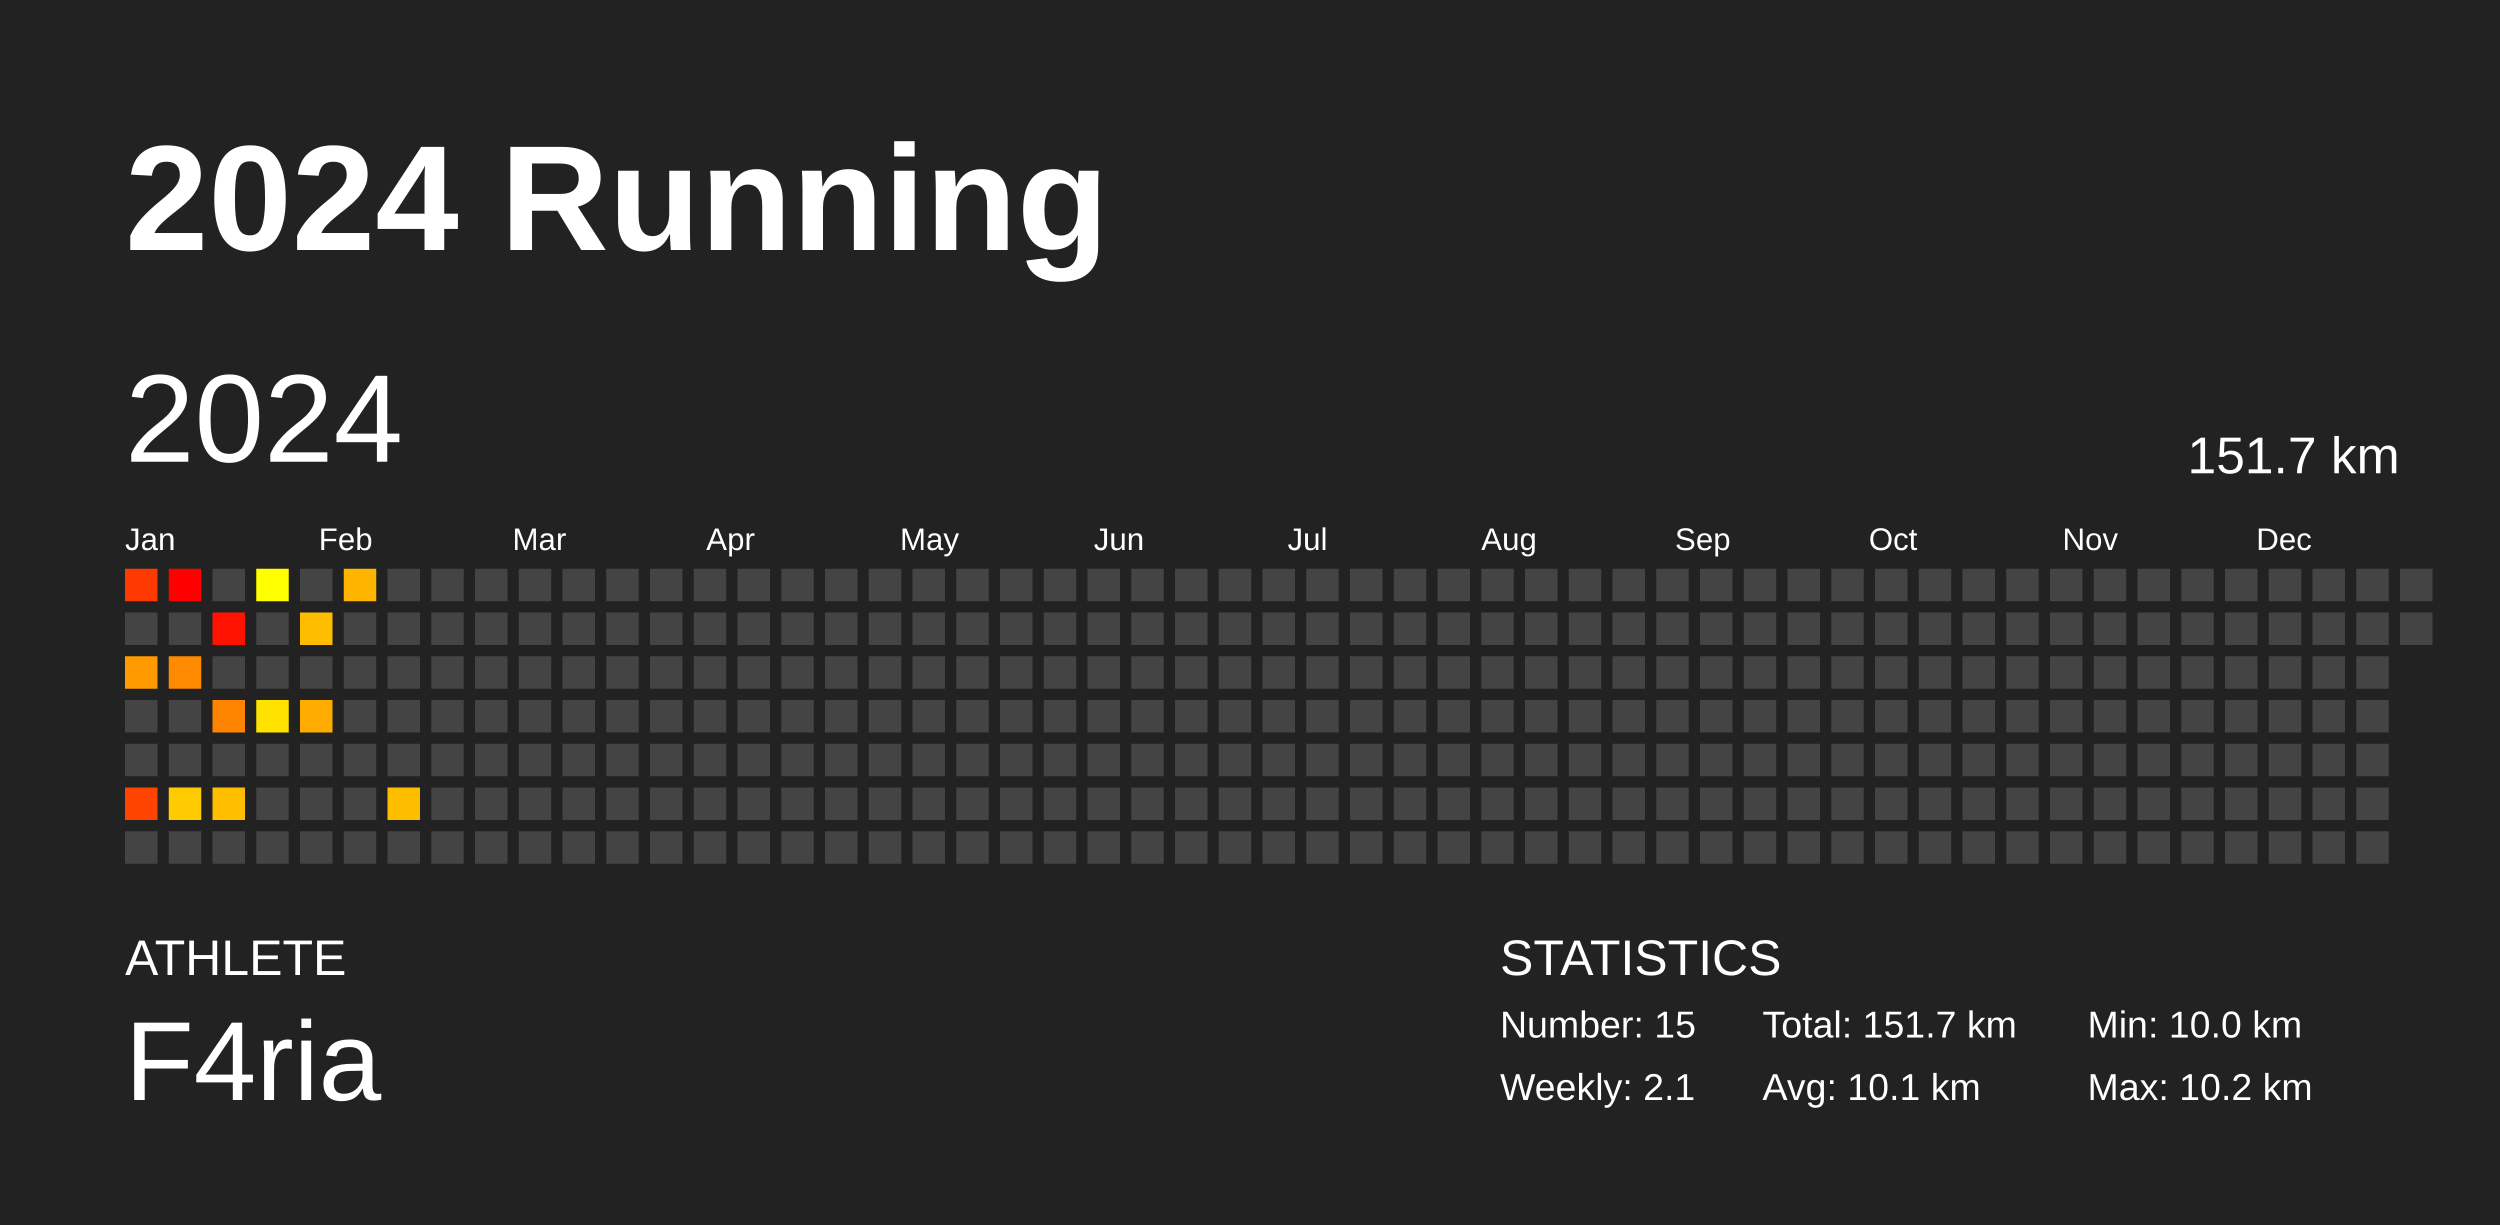
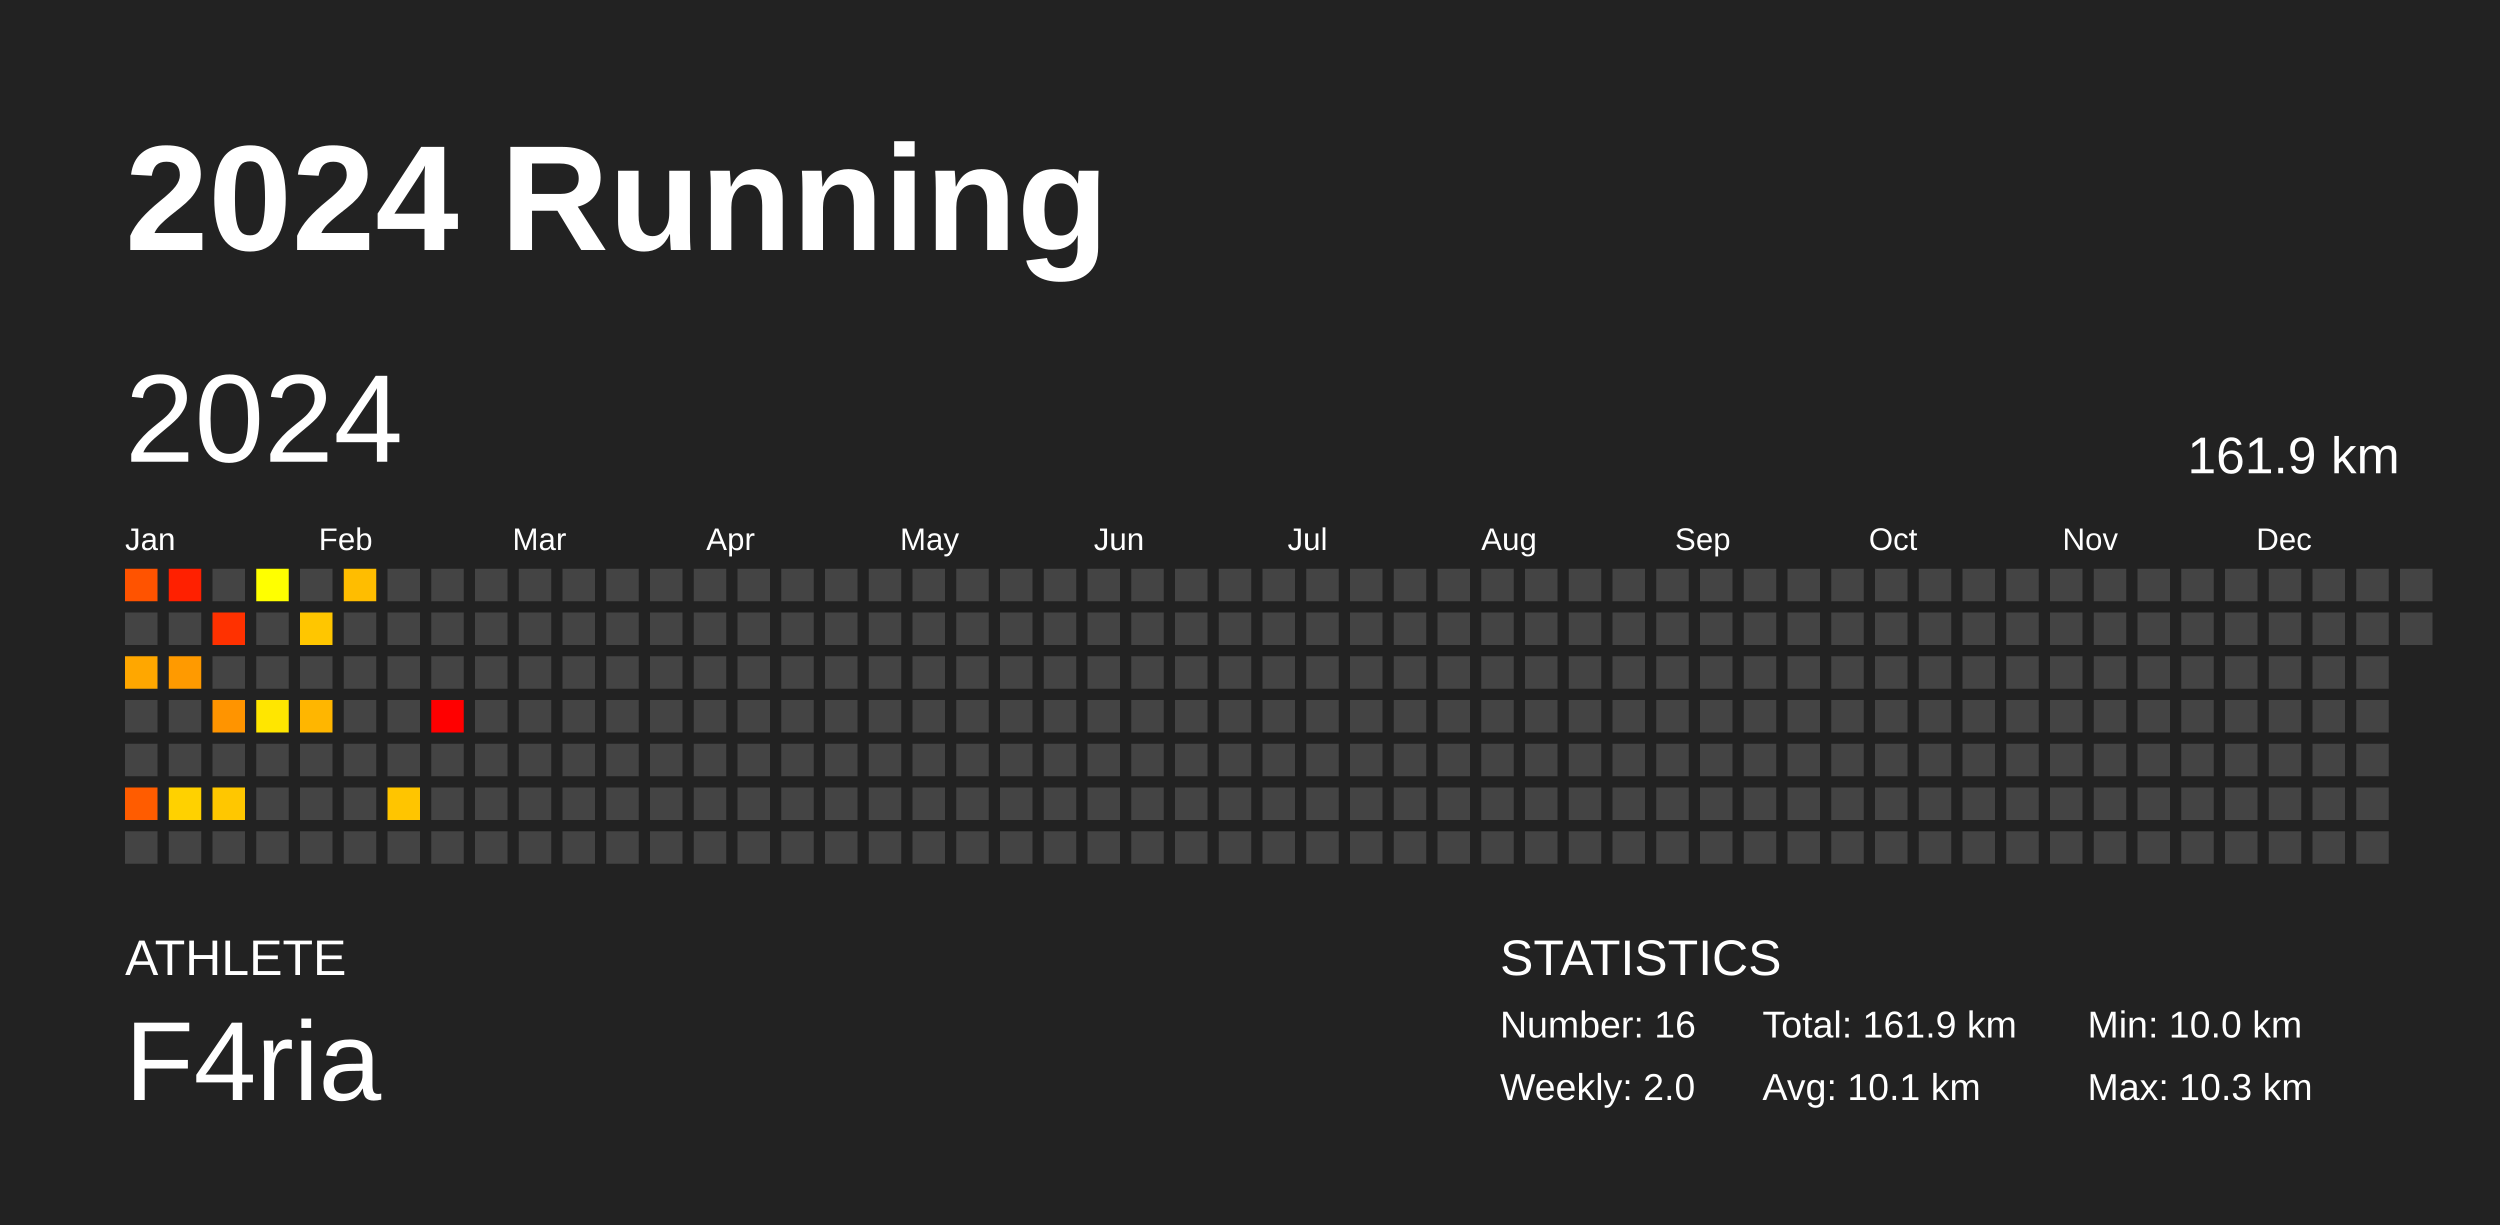
<svg xmlns="http://www.w3.org/2000/svg" baseProfile="full" height="98mm" version="1.1" viewBox="0,0,200,98" width="200mm">
  <defs />
  <rect fill="#222222" height="98" width="200" x="0" y="0" />
  <text fill="#FFFFFF" style="font-size:12px; font-family:Arial; font-weight:bold;" x="10" y="20">2024 Running</text>
  <text fill="#FFFFFF" style="font-size:4px; font-family:Arial" x="10" y="78">ATHLETE</text>
  <text fill="#FFFFFF" style="font-size:9px; font-family:Arial" x="10" y="88">F4ria</text>
  <text fill="#FFFFFF" style="font-size:4px; font-family:Arial" x="120" y="78">STATISTICS</text>
-   <text fill="#FFFFFF" style="font-size:3px; font-family:Arial" x="120" y="83">Number: 15</text>
-   <text fill="#FFFFFF" style="font-size:3px; font-family:Arial" x="120" y="88">Weekly: 2.1</text>
-   <text fill="#FFFFFF" style="font-size:3px; font-family:Arial" x="141" y="83">Total: 151.7 km</text>
+   <text fill="#FFFFFF" style="font-size:3px; font-family:Arial" x="120" y="83">Number: 16</text>
+   <text fill="#FFFFFF" style="font-size:3px; font-family:Arial" x="120" y="88">Weekly: 2.0</text>
+   <text fill="#FFFFFF" style="font-size:3px; font-family:Arial" x="141" y="83">Total: 161.9 km</text>
  <text fill="#FFFFFF" style="font-size:3px; font-family:Arial" x="141" y="88">Avg: 10.1 km</text>
  <text fill="#FFFFFF" style="font-size:3px; font-family:Arial" x="167" y="83">Min: 10.0 km</text>
-   <text fill="#FFFFFF" style="font-size:3px; font-family:Arial" x="167" y="88">Max: 10.2 km</text>
+   <text fill="#FFFFFF" style="font-size:3px; font-family:Arial" x="167" y="88">Max: 10.3 km</text>
  <text dominant-baseline="hanging" fill="#FFFFFF" style="font-size:10.0px; font-family:Arial;" x="10" y="30">2024</text>
-   <text dominant-baseline="hanging" fill="#FFFFFF" style="font-size:4.125px; font-family:Arial;" x="175" y="35">151.7 km</text>
+   <text dominant-baseline="hanging" fill="#FFFFFF" style="font-size:4.125px; font-family:Arial;" x="175" y="35">161.9 km</text>
  <text fill="#FFFFFF" style="font-size:2.5px; font-family:Arial" x="10.0" y="44">Jan</text>
  <text fill="#FFFFFF" style="font-size:2.5px; font-family:Arial" x="25.5" y="44">Feb</text>
  <text fill="#FFFFFF" style="font-size:2.5px; font-family:Arial" x="41.0" y="44">Mar</text>
  <text fill="#FFFFFF" style="font-size:2.5px; font-family:Arial" x="56.5" y="44">Apr</text>
  <text fill="#FFFFFF" style="font-size:2.5px; font-family:Arial" x="72.0" y="44">May</text>
  <text fill="#FFFFFF" style="font-size:2.5px; font-family:Arial" x="87.5" y="44">Jun</text>
  <text fill="#FFFFFF" style="font-size:2.5px; font-family:Arial" x="103.0" y="44">Jul</text>
  <text fill="#FFFFFF" style="font-size:2.5px; font-family:Arial" x="118.5" y="44">Aug</text>
  <text fill="#FFFFFF" style="font-size:2.5px; font-family:Arial" x="134.0" y="44">Sep</text>
  <text fill="#FFFFFF" style="font-size:2.5px; font-family:Arial" x="149.5" y="44">Oct</text>
  <text fill="#FFFFFF" style="font-size:2.5px; font-family:Arial" x="165.0" y="44">Nov</text>
  <text fill="#FFFFFF" style="font-size:2.5px; font-family:Arial" x="180.5" y="44">Dec</text>
-   <rect fill="#ff3a00" height="2.6" width="2.6" x="10.0" y="45.5" />
+   <rect fill="#ff5300" height="2.6" width="2.6" x="10.0" y="45.5" />
  <rect fill="#444444" height="2.6" width="2.6" x="10.0" y="49.0" />
-   <rect fill="#ff9b00" height="2.6" width="2.6" x="10.0" y="52.5" />
+   <rect fill="#ffa700" height="2.6" width="2.6" x="10.0" y="52.5" />
  <rect fill="#444444" height="2.6" width="2.6" x="10.0" y="56.0" />
  <rect fill="#444444" height="2.6" width="2.6" x="10.0" y="59.5" />
-   <rect fill="#ff4400" height="2.6" width="2.6" x="10.0" y="63.0" />
+   <rect fill="#ff5c00" height="2.6" width="2.6" x="10.0" y="63.0" />
  <rect fill="#444444" height="2.6" width="2.6" x="10.0" y="66.5" />
-   <rect fill="#ff0000" height="2.6" width="2.6" x="13.5" y="45.5" />
+   <rect fill="#ff2000" height="2.6" width="2.6" x="13.5" y="45.5" />
  <rect fill="#444444" height="2.6" width="2.6" x="13.5" y="49.0" />
-   <rect fill="#ff8c00" height="2.6" width="2.6" x="13.5" y="52.5" />
+   <rect fill="#ff9a00" height="2.6" width="2.6" x="13.5" y="52.5" />
  <rect fill="#444444" height="2.6" width="2.6" x="13.5" y="56.0" />
  <rect fill="#444444" height="2.6" width="2.6" x="13.5" y="59.5" />
-   <rect fill="#ffca00" height="2.6" width="2.6" x="13.5" y="63.0" />
+   <rect fill="#ffd100" height="2.6" width="2.6" x="13.5" y="63.0" />
  <rect fill="#444444" height="2.6" width="2.6" x="13.5" y="66.5" />
  <rect fill="#444444" height="2.6" width="2.6" x="17.0" y="45.5" />
-   <rect fill="#ff1300" height="2.6" width="2.6" x="17.0" y="49.0" />
+   <rect fill="#ff3100" height="2.6" width="2.6" x="17.0" y="49.0" />
  <rect fill="#444444" height="2.6" width="2.6" x="17.0" y="52.5" />
-   <rect fill="#ff8500" height="2.6" width="2.6" x="17.0" y="56.0" />
+   <rect fill="#ff9400" height="2.6" width="2.6" x="17.0" y="56.0" />
  <rect fill="#444444" height="2.6" width="2.6" x="17.0" y="59.5" />
-   <rect fill="#ffbf00" height="2.6" width="2.6" x="17.0" y="63.0" />
+   <rect fill="#ffc700" height="2.6" width="2.6" x="17.0" y="63.0" />
  <rect fill="#444444" height="2.6" width="2.6" x="17.0" y="66.5" />
  <rect fill="#ffff00" height="2.6" width="2.6" x="20.5" y="45.5" />
  <rect fill="#444444" height="2.6" width="2.6" x="20.5" y="49.0" />
  <rect fill="#444444" height="2.6" width="2.6" x="20.5" y="52.5" />
-   <rect fill="#ffe200" height="2.6" width="2.6" x="20.5" y="56.0" />
+   <rect fill="#ffe600" height="2.6" width="2.6" x="20.5" y="56.0" />
  <rect fill="#444444" height="2.6" width="2.6" x="20.5" y="59.5" />
  <rect fill="#444444" height="2.6" width="2.6" x="20.5" y="63.0" />
  <rect fill="#444444" height="2.6" width="2.6" x="20.5" y="66.5" />
  <rect fill="#444444" height="2.6" width="2.6" x="24.0" y="45.5" />
-   <rect fill="#ffbd00" height="2.6" width="2.6" x="24.0" y="49.0" />
+   <rect fill="#ffc600" height="2.6" width="2.6" x="24.0" y="49.0" />
  <rect fill="#444444" height="2.6" width="2.6" x="24.0" y="52.5" />
-   <rect fill="#ffab00" height="2.6" width="2.6" x="24.0" y="56.0" />
+   <rect fill="#ffb600" height="2.6" width="2.6" x="24.0" y="56.0" />
  <rect fill="#444444" height="2.6" width="2.6" x="24.0" y="59.5" />
  <rect fill="#444444" height="2.6" width="2.6" x="24.0" y="63.0" />
  <rect fill="#444444" height="2.6" width="2.6" x="24.0" y="66.5" />
-   <rect fill="#ffb400" height="2.6" width="2.6" x="27.5" y="45.5" />
+   <rect fill="#ffbd00" height="2.6" width="2.6" x="27.5" y="45.5" />
  <rect fill="#444444" height="2.6" width="2.6" x="27.5" y="49.0" />
  <rect fill="#444444" height="2.6" width="2.6" x="27.5" y="52.5" />
  <rect fill="#444444" height="2.6" width="2.6" x="27.5" y="56.0" />
  <rect fill="#444444" height="2.6" width="2.6" x="27.5" y="59.5" />
  <rect fill="#444444" height="2.6" width="2.6" x="27.5" y="63.0" />
  <rect fill="#444444" height="2.6" width="2.6" x="27.5" y="66.5" />
  <rect fill="#444444" height="2.6" width="2.6" x="31.0" y="45.5" />
  <rect fill="#444444" height="2.6" width="2.6" x="31.0" y="49.0" />
  <rect fill="#444444" height="2.6" width="2.6" x="31.0" y="52.5" />
  <rect fill="#444444" height="2.6" width="2.6" x="31.0" y="56.0" />
  <rect fill="#444444" height="2.6" width="2.6" x="31.0" y="59.5" />
-   <rect fill="#ffbd00" height="2.6" width="2.6" x="31.0" y="63.0" />
+   <rect fill="#ffc500" height="2.6" width="2.6" x="31.0" y="63.0" />
  <rect fill="#444444" height="2.6" width="2.6" x="31.0" y="66.5" />
  <rect fill="#444444" height="2.6" width="2.6" x="34.5" y="45.5" />
  <rect fill="#444444" height="2.6" width="2.6" x="34.5" y="49.0" />
  <rect fill="#444444" height="2.6" width="2.6" x="34.5" y="52.5" />
-   <rect fill="#444444" height="2.6" width="2.6" x="34.5" y="56.0" />
+   <rect fill="#ff0000" height="2.6" width="2.6" x="34.5" y="56.0" />
  <rect fill="#444444" height="2.6" width="2.6" x="34.5" y="59.5" />
  <rect fill="#444444" height="2.6" width="2.6" x="34.5" y="63.0" />
  <rect fill="#444444" height="2.6" width="2.6" x="34.5" y="66.5" />
  <rect fill="#444444" height="2.6" width="2.6" x="38.0" y="45.5" />
  <rect fill="#444444" height="2.6" width="2.6" x="38.0" y="49.0" />
  <rect fill="#444444" height="2.6" width="2.6" x="38.0" y="52.5" />
  <rect fill="#444444" height="2.6" width="2.6" x="38.0" y="56.0" />
  <rect fill="#444444" height="2.6" width="2.6" x="38.0" y="59.5" />
  <rect fill="#444444" height="2.6" width="2.6" x="38.0" y="63.0" />
  <rect fill="#444444" height="2.6" width="2.6" x="38.0" y="66.5" />
  <rect fill="#444444" height="2.6" width="2.6" x="41.5" y="45.5" />
  <rect fill="#444444" height="2.6" width="2.6" x="41.5" y="49.0" />
  <rect fill="#444444" height="2.6" width="2.6" x="41.5" y="52.5" />
  <rect fill="#444444" height="2.6" width="2.6" x="41.5" y="56.0" />
  <rect fill="#444444" height="2.6" width="2.6" x="41.5" y="59.5" />
  <rect fill="#444444" height="2.6" width="2.6" x="41.5" y="63.0" />
  <rect fill="#444444" height="2.6" width="2.6" x="41.5" y="66.5" />
  <rect fill="#444444" height="2.6" width="2.6" x="45.0" y="45.5" />
  <rect fill="#444444" height="2.6" width="2.6" x="45.0" y="49.0" />
  <rect fill="#444444" height="2.6" width="2.6" x="45.0" y="52.5" />
  <rect fill="#444444" height="2.6" width="2.6" x="45.0" y="56.0" />
  <rect fill="#444444" height="2.6" width="2.6" x="45.0" y="59.5" />
  <rect fill="#444444" height="2.6" width="2.6" x="45.0" y="63.0" />
  <rect fill="#444444" height="2.6" width="2.6" x="45.0" y="66.5" />
  <rect fill="#444444" height="2.6" width="2.6" x="48.5" y="45.5" />
  <rect fill="#444444" height="2.6" width="2.6" x="48.5" y="49.0" />
  <rect fill="#444444" height="2.6" width="2.6" x="48.5" y="52.5" />
  <rect fill="#444444" height="2.6" width="2.6" x="48.5" y="56.0" />
  <rect fill="#444444" height="2.6" width="2.6" x="48.5" y="59.5" />
  <rect fill="#444444" height="2.6" width="2.6" x="48.5" y="63.0" />
  <rect fill="#444444" height="2.6" width="2.6" x="48.5" y="66.5" />
  <rect fill="#444444" height="2.6" width="2.6" x="52.0" y="45.5" />
  <rect fill="#444444" height="2.6" width="2.6" x="52.0" y="49.0" />
  <rect fill="#444444" height="2.6" width="2.6" x="52.0" y="52.5" />
  <rect fill="#444444" height="2.6" width="2.6" x="52.0" y="56.0" />
  <rect fill="#444444" height="2.6" width="2.6" x="52.0" y="59.5" />
  <rect fill="#444444" height="2.6" width="2.6" x="52.0" y="63.0" />
  <rect fill="#444444" height="2.6" width="2.6" x="52.0" y="66.5" />
  <rect fill="#444444" height="2.6" width="2.6" x="55.5" y="45.5" />
  <rect fill="#444444" height="2.6" width="2.6" x="55.5" y="49.0" />
  <rect fill="#444444" height="2.6" width="2.6" x="55.5" y="52.5" />
  <rect fill="#444444" height="2.6" width="2.6" x="55.5" y="56.0" />
  <rect fill="#444444" height="2.6" width="2.6" x="55.5" y="59.5" />
  <rect fill="#444444" height="2.6" width="2.6" x="55.5" y="63.0" />
  <rect fill="#444444" height="2.6" width="2.6" x="55.5" y="66.5" />
  <rect fill="#444444" height="2.6" width="2.6" x="59.0" y="45.5" />
  <rect fill="#444444" height="2.6" width="2.6" x="59.0" y="49.0" />
  <rect fill="#444444" height="2.6" width="2.6" x="59.0" y="52.5" />
  <rect fill="#444444" height="2.6" width="2.6" x="59.0" y="56.0" />
  <rect fill="#444444" height="2.6" width="2.6" x="59.0" y="59.5" />
  <rect fill="#444444" height="2.6" width="2.6" x="59.0" y="63.0" />
  <rect fill="#444444" height="2.6" width="2.6" x="59.0" y="66.5" />
  <rect fill="#444444" height="2.6" width="2.6" x="62.5" y="45.5" />
  <rect fill="#444444" height="2.6" width="2.6" x="62.5" y="49.0" />
  <rect fill="#444444" height="2.6" width="2.6" x="62.5" y="52.5" />
  <rect fill="#444444" height="2.6" width="2.6" x="62.5" y="56.0" />
  <rect fill="#444444" height="2.6" width="2.6" x="62.5" y="59.5" />
  <rect fill="#444444" height="2.6" width="2.6" x="62.5" y="63.0" />
  <rect fill="#444444" height="2.6" width="2.6" x="62.5" y="66.5" />
  <rect fill="#444444" height="2.6" width="2.6" x="66.0" y="45.5" />
  <rect fill="#444444" height="2.6" width="2.6" x="66.0" y="49.0" />
  <rect fill="#444444" height="2.6" width="2.6" x="66.0" y="52.5" />
  <rect fill="#444444" height="2.6" width="2.6" x="66.0" y="56.0" />
  <rect fill="#444444" height="2.6" width="2.6" x="66.0" y="59.5" />
  <rect fill="#444444" height="2.6" width="2.6" x="66.0" y="63.0" />
  <rect fill="#444444" height="2.6" width="2.6" x="66.0" y="66.5" />
  <rect fill="#444444" height="2.6" width="2.6" x="69.5" y="45.5" />
  <rect fill="#444444" height="2.6" width="2.6" x="69.5" y="49.0" />
  <rect fill="#444444" height="2.6" width="2.6" x="69.5" y="52.5" />
  <rect fill="#444444" height="2.6" width="2.6" x="69.5" y="56.0" />
  <rect fill="#444444" height="2.6" width="2.6" x="69.5" y="59.5" />
  <rect fill="#444444" height="2.6" width="2.6" x="69.5" y="63.0" />
  <rect fill="#444444" height="2.6" width="2.6" x="69.5" y="66.5" />
  <rect fill="#444444" height="2.6" width="2.6" x="73.0" y="45.5" />
  <rect fill="#444444" height="2.6" width="2.6" x="73.0" y="49.0" />
  <rect fill="#444444" height="2.6" width="2.6" x="73.0" y="52.5" />
  <rect fill="#444444" height="2.6" width="2.6" x="73.0" y="56.0" />
  <rect fill="#444444" height="2.6" width="2.6" x="73.0" y="59.5" />
  <rect fill="#444444" height="2.6" width="2.6" x="73.0" y="63.0" />
  <rect fill="#444444" height="2.6" width="2.6" x="73.0" y="66.5" />
  <rect fill="#444444" height="2.6" width="2.6" x="76.5" y="45.5" />
  <rect fill="#444444" height="2.6" width="2.6" x="76.5" y="49.0" />
  <rect fill="#444444" height="2.6" width="2.6" x="76.5" y="52.5" />
  <rect fill="#444444" height="2.6" width="2.6" x="76.5" y="56.0" />
  <rect fill="#444444" height="2.6" width="2.6" x="76.5" y="59.5" />
  <rect fill="#444444" height="2.6" width="2.6" x="76.5" y="63.0" />
  <rect fill="#444444" height="2.6" width="2.6" x="76.5" y="66.5" />
  <rect fill="#444444" height="2.6" width="2.6" x="80.0" y="45.5" />
  <rect fill="#444444" height="2.6" width="2.6" x="80.0" y="49.0" />
  <rect fill="#444444" height="2.6" width="2.6" x="80.0" y="52.5" />
  <rect fill="#444444" height="2.6" width="2.6" x="80.0" y="56.0" />
  <rect fill="#444444" height="2.6" width="2.6" x="80.0" y="59.5" />
  <rect fill="#444444" height="2.6" width="2.6" x="80.0" y="63.0" />
  <rect fill="#444444" height="2.6" width="2.6" x="80.0" y="66.5" />
  <rect fill="#444444" height="2.6" width="2.6" x="83.5" y="45.5" />
  <rect fill="#444444" height="2.6" width="2.6" x="83.5" y="49.0" />
  <rect fill="#444444" height="2.6" width="2.6" x="83.5" y="52.5" />
  <rect fill="#444444" height="2.6" width="2.6" x="83.5" y="56.0" />
  <rect fill="#444444" height="2.6" width="2.6" x="83.5" y="59.5" />
  <rect fill="#444444" height="2.6" width="2.6" x="83.5" y="63.0" />
  <rect fill="#444444" height="2.6" width="2.6" x="83.5" y="66.5" />
  <rect fill="#444444" height="2.6" width="2.6" x="87.0" y="45.5" />
  <rect fill="#444444" height="2.6" width="2.6" x="87.0" y="49.0" />
  <rect fill="#444444" height="2.6" width="2.6" x="87.0" y="52.5" />
  <rect fill="#444444" height="2.6" width="2.6" x="87.0" y="56.0" />
  <rect fill="#444444" height="2.6" width="2.6" x="87.0" y="59.5" />
  <rect fill="#444444" height="2.6" width="2.6" x="87.0" y="63.0" />
  <rect fill="#444444" height="2.6" width="2.6" x="87.0" y="66.5" />
  <rect fill="#444444" height="2.6" width="2.6" x="90.5" y="45.5" />
  <rect fill="#444444" height="2.6" width="2.6" x="90.5" y="49.0" />
  <rect fill="#444444" height="2.6" width="2.6" x="90.5" y="52.5" />
  <rect fill="#444444" height="2.6" width="2.6" x="90.5" y="56.0" />
  <rect fill="#444444" height="2.6" width="2.6" x="90.5" y="59.5" />
  <rect fill="#444444" height="2.6" width="2.6" x="90.5" y="63.0" />
  <rect fill="#444444" height="2.6" width="2.6" x="90.5" y="66.5" />
  <rect fill="#444444" height="2.6" width="2.6" x="94.0" y="45.5" />
  <rect fill="#444444" height="2.6" width="2.6" x="94.0" y="49.0" />
  <rect fill="#444444" height="2.6" width="2.6" x="94.0" y="52.5" />
  <rect fill="#444444" height="2.6" width="2.6" x="94.0" y="56.0" />
  <rect fill="#444444" height="2.6" width="2.6" x="94.0" y="59.5" />
  <rect fill="#444444" height="2.6" width="2.6" x="94.0" y="63.0" />
  <rect fill="#444444" height="2.6" width="2.6" x="94.0" y="66.5" />
  <rect fill="#444444" height="2.6" width="2.6" x="97.5" y="45.5" />
  <rect fill="#444444" height="2.6" width="2.6" x="97.5" y="49.0" />
  <rect fill="#444444" height="2.6" width="2.6" x="97.5" y="52.5" />
  <rect fill="#444444" height="2.6" width="2.6" x="97.5" y="56.0" />
  <rect fill="#444444" height="2.6" width="2.6" x="97.5" y="59.5" />
  <rect fill="#444444" height="2.6" width="2.6" x="97.5" y="63.0" />
  <rect fill="#444444" height="2.6" width="2.6" x="97.5" y="66.5" />
  <rect fill="#444444" height="2.6" width="2.6" x="101.0" y="45.5" />
  <rect fill="#444444" height="2.6" width="2.6" x="101.0" y="49.0" />
  <rect fill="#444444" height="2.6" width="2.6" x="101.0" y="52.5" />
  <rect fill="#444444" height="2.6" width="2.6" x="101.0" y="56.0" />
  <rect fill="#444444" height="2.6" width="2.6" x="101.0" y="59.5" />
  <rect fill="#444444" height="2.6" width="2.6" x="101.0" y="63.0" />
  <rect fill="#444444" height="2.6" width="2.6" x="101.0" y="66.5" />
  <rect fill="#444444" height="2.6" width="2.6" x="104.5" y="45.5" />
  <rect fill="#444444" height="2.6" width="2.6" x="104.5" y="49.0" />
  <rect fill="#444444" height="2.6" width="2.6" x="104.5" y="52.5" />
  <rect fill="#444444" height="2.6" width="2.6" x="104.5" y="56.0" />
  <rect fill="#444444" height="2.6" width="2.6" x="104.5" y="59.5" />
  <rect fill="#444444" height="2.6" width="2.6" x="104.5" y="63.0" />
  <rect fill="#444444" height="2.6" width="2.6" x="104.5" y="66.5" />
  <rect fill="#444444" height="2.6" width="2.6" x="108.0" y="45.5" />
  <rect fill="#444444" height="2.6" width="2.6" x="108.0" y="49.0" />
  <rect fill="#444444" height="2.6" width="2.6" x="108.0" y="52.5" />
  <rect fill="#444444" height="2.6" width="2.6" x="108.0" y="56.0" />
  <rect fill="#444444" height="2.6" width="2.6" x="108.0" y="59.5" />
  <rect fill="#444444" height="2.6" width="2.6" x="108.0" y="63.0" />
  <rect fill="#444444" height="2.6" width="2.6" x="108.0" y="66.5" />
  <rect fill="#444444" height="2.6" width="2.6" x="111.5" y="45.5" />
  <rect fill="#444444" height="2.6" width="2.6" x="111.5" y="49.0" />
  <rect fill="#444444" height="2.6" width="2.6" x="111.5" y="52.5" />
  <rect fill="#444444" height="2.6" width="2.6" x="111.5" y="56.0" />
  <rect fill="#444444" height="2.6" width="2.6" x="111.5" y="59.5" />
  <rect fill="#444444" height="2.6" width="2.6" x="111.5" y="63.0" />
  <rect fill="#444444" height="2.6" width="2.6" x="111.5" y="66.5" />
  <rect fill="#444444" height="2.6" width="2.6" x="115.0" y="45.5" />
  <rect fill="#444444" height="2.6" width="2.6" x="115.0" y="49.0" />
  <rect fill="#444444" height="2.6" width="2.6" x="115.0" y="52.5" />
  <rect fill="#444444" height="2.6" width="2.6" x="115.0" y="56.0" />
  <rect fill="#444444" height="2.6" width="2.6" x="115.0" y="59.5" />
  <rect fill="#444444" height="2.6" width="2.6" x="115.0" y="63.0" />
  <rect fill="#444444" height="2.6" width="2.6" x="115.0" y="66.5" />
  <rect fill="#444444" height="2.6" width="2.6" x="118.5" y="45.5" />
  <rect fill="#444444" height="2.6" width="2.6" x="118.5" y="49.0" />
  <rect fill="#444444" height="2.6" width="2.6" x="118.5" y="52.5" />
  <rect fill="#444444" height="2.6" width="2.6" x="118.5" y="56.0" />
  <rect fill="#444444" height="2.6" width="2.6" x="118.5" y="59.5" />
  <rect fill="#444444" height="2.6" width="2.6" x="118.5" y="63.0" />
  <rect fill="#444444" height="2.6" width="2.6" x="118.5" y="66.5" />
  <rect fill="#444444" height="2.6" width="2.6" x="122.0" y="45.5" />
  <rect fill="#444444" height="2.6" width="2.6" x="122.0" y="49.0" />
  <rect fill="#444444" height="2.6" width="2.6" x="122.0" y="52.5" />
  <rect fill="#444444" height="2.6" width="2.6" x="122.0" y="56.0" />
  <rect fill="#444444" height="2.6" width="2.6" x="122.0" y="59.5" />
  <rect fill="#444444" height="2.6" width="2.6" x="122.0" y="63.0" />
  <rect fill="#444444" height="2.6" width="2.6" x="122.0" y="66.5" />
  <rect fill="#444444" height="2.6" width="2.6" x="125.5" y="45.5" />
  <rect fill="#444444" height="2.6" width="2.6" x="125.5" y="49.0" />
  <rect fill="#444444" height="2.6" width="2.6" x="125.5" y="52.5" />
  <rect fill="#444444" height="2.6" width="2.6" x="125.5" y="56.0" />
  <rect fill="#444444" height="2.6" width="2.6" x="125.5" y="59.5" />
  <rect fill="#444444" height="2.6" width="2.6" x="125.5" y="63.0" />
  <rect fill="#444444" height="2.6" width="2.6" x="125.5" y="66.5" />
  <rect fill="#444444" height="2.6" width="2.6" x="129.0" y="45.5" />
  <rect fill="#444444" height="2.6" width="2.6" x="129.0" y="49.0" />
  <rect fill="#444444" height="2.6" width="2.6" x="129.0" y="52.5" />
  <rect fill="#444444" height="2.6" width="2.6" x="129.0" y="56.0" />
  <rect fill="#444444" height="2.6" width="2.6" x="129.0" y="59.5" />
  <rect fill="#444444" height="2.6" width="2.6" x="129.0" y="63.0" />
  <rect fill="#444444" height="2.6" width="2.6" x="129.0" y="66.5" />
  <rect fill="#444444" height="2.6" width="2.6" x="132.5" y="45.5" />
  <rect fill="#444444" height="2.6" width="2.6" x="132.5" y="49.0" />
  <rect fill="#444444" height="2.6" width="2.6" x="132.5" y="52.5" />
  <rect fill="#444444" height="2.6" width="2.6" x="132.5" y="56.0" />
  <rect fill="#444444" height="2.6" width="2.6" x="132.5" y="59.5" />
  <rect fill="#444444" height="2.6" width="2.6" x="132.5" y="63.0" />
  <rect fill="#444444" height="2.6" width="2.6" x="132.5" y="66.5" />
  <rect fill="#444444" height="2.6" width="2.6" x="136.0" y="45.5" />
  <rect fill="#444444" height="2.6" width="2.6" x="136.0" y="49.0" />
  <rect fill="#444444" height="2.6" width="2.6" x="136.0" y="52.5" />
  <rect fill="#444444" height="2.6" width="2.6" x="136.0" y="56.0" />
  <rect fill="#444444" height="2.6" width="2.6" x="136.0" y="59.5" />
  <rect fill="#444444" height="2.6" width="2.6" x="136.0" y="63.0" />
  <rect fill="#444444" height="2.6" width="2.6" x="136.0" y="66.5" />
  <rect fill="#444444" height="2.6" width="2.6" x="139.5" y="45.5" />
  <rect fill="#444444" height="2.6" width="2.6" x="139.5" y="49.0" />
  <rect fill="#444444" height="2.6" width="2.6" x="139.5" y="52.5" />
  <rect fill="#444444" height="2.6" width="2.6" x="139.5" y="56.0" />
  <rect fill="#444444" height="2.6" width="2.6" x="139.5" y="59.5" />
  <rect fill="#444444" height="2.6" width="2.6" x="139.5" y="63.0" />
  <rect fill="#444444" height="2.6" width="2.6" x="139.5" y="66.5" />
  <rect fill="#444444" height="2.6" width="2.6" x="143.0" y="45.5" />
  <rect fill="#444444" height="2.6" width="2.6" x="143.0" y="49.0" />
  <rect fill="#444444" height="2.6" width="2.6" x="143.0" y="52.5" />
  <rect fill="#444444" height="2.6" width="2.6" x="143.0" y="56.0" />
  <rect fill="#444444" height="2.6" width="2.6" x="143.0" y="59.5" />
  <rect fill="#444444" height="2.6" width="2.6" x="143.0" y="63.0" />
  <rect fill="#444444" height="2.6" width="2.6" x="143.0" y="66.5" />
  <rect fill="#444444" height="2.6" width="2.6" x="146.5" y="45.5" />
  <rect fill="#444444" height="2.6" width="2.6" x="146.5" y="49.0" />
  <rect fill="#444444" height="2.6" width="2.6" x="146.5" y="52.5" />
  <rect fill="#444444" height="2.6" width="2.6" x="146.5" y="56.0" />
  <rect fill="#444444" height="2.6" width="2.6" x="146.5" y="59.5" />
  <rect fill="#444444" height="2.6" width="2.6" x="146.5" y="63.0" />
  <rect fill="#444444" height="2.6" width="2.6" x="146.5" y="66.5" />
  <rect fill="#444444" height="2.6" width="2.6" x="150.0" y="45.5" />
  <rect fill="#444444" height="2.6" width="2.6" x="150.0" y="49.0" />
  <rect fill="#444444" height="2.6" width="2.6" x="150.0" y="52.5" />
  <rect fill="#444444" height="2.6" width="2.6" x="150.0" y="56.0" />
  <rect fill="#444444" height="2.6" width="2.6" x="150.0" y="59.5" />
  <rect fill="#444444" height="2.6" width="2.6" x="150.0" y="63.0" />
  <rect fill="#444444" height="2.6" width="2.6" x="150.0" y="66.5" />
  <rect fill="#444444" height="2.6" width="2.6" x="153.5" y="45.5" />
  <rect fill="#444444" height="2.6" width="2.6" x="153.5" y="49.0" />
  <rect fill="#444444" height="2.6" width="2.6" x="153.5" y="52.5" />
  <rect fill="#444444" height="2.6" width="2.6" x="153.5" y="56.0" />
  <rect fill="#444444" height="2.6" width="2.6" x="153.5" y="59.5" />
  <rect fill="#444444" height="2.6" width="2.6" x="153.5" y="63.0" />
  <rect fill="#444444" height="2.6" width="2.6" x="153.5" y="66.5" />
  <rect fill="#444444" height="2.6" width="2.6" x="157.0" y="45.5" />
  <rect fill="#444444" height="2.6" width="2.6" x="157.0" y="49.0" />
  <rect fill="#444444" height="2.6" width="2.6" x="157.0" y="52.5" />
  <rect fill="#444444" height="2.6" width="2.6" x="157.0" y="56.0" />
  <rect fill="#444444" height="2.6" width="2.6" x="157.0" y="59.5" />
  <rect fill="#444444" height="2.6" width="2.6" x="157.0" y="63.0" />
  <rect fill="#444444" height="2.6" width="2.6" x="157.0" y="66.5" />
  <rect fill="#444444" height="2.6" width="2.6" x="160.5" y="45.5" />
  <rect fill="#444444" height="2.6" width="2.6" x="160.5" y="49.0" />
  <rect fill="#444444" height="2.6" width="2.6" x="160.5" y="52.5" />
  <rect fill="#444444" height="2.6" width="2.6" x="160.5" y="56.0" />
  <rect fill="#444444" height="2.6" width="2.6" x="160.5" y="59.5" />
  <rect fill="#444444" height="2.6" width="2.6" x="160.5" y="63.0" />
  <rect fill="#444444" height="2.6" width="2.6" x="160.5" y="66.5" />
  <rect fill="#444444" height="2.6" width="2.6" x="164.0" y="45.5" />
  <rect fill="#444444" height="2.6" width="2.6" x="164.0" y="49.0" />
  <rect fill="#444444" height="2.6" width="2.6" x="164.0" y="52.5" />
  <rect fill="#444444" height="2.6" width="2.6" x="164.0" y="56.0" />
  <rect fill="#444444" height="2.6" width="2.6" x="164.0" y="59.5" />
  <rect fill="#444444" height="2.6" width="2.6" x="164.0" y="63.0" />
  <rect fill="#444444" height="2.6" width="2.6" x="164.0" y="66.5" />
  <rect fill="#444444" height="2.6" width="2.6" x="167.5" y="45.5" />
  <rect fill="#444444" height="2.6" width="2.6" x="167.5" y="49.0" />
  <rect fill="#444444" height="2.6" width="2.6" x="167.5" y="52.5" />
  <rect fill="#444444" height="2.6" width="2.6" x="167.5" y="56.0" />
  <rect fill="#444444" height="2.6" width="2.6" x="167.5" y="59.5" />
  <rect fill="#444444" height="2.6" width="2.6" x="167.5" y="63.0" />
  <rect fill="#444444" height="2.6" width="2.6" x="167.5" y="66.5" />
  <rect fill="#444444" height="2.6" width="2.6" x="171.0" y="45.5" />
  <rect fill="#444444" height="2.6" width="2.6" x="171.0" y="49.0" />
  <rect fill="#444444" height="2.6" width="2.6" x="171.0" y="52.5" />
  <rect fill="#444444" height="2.6" width="2.6" x="171.0" y="56.0" />
  <rect fill="#444444" height="2.6" width="2.6" x="171.0" y="59.5" />
  <rect fill="#444444" height="2.6" width="2.6" x="171.0" y="63.0" />
  <rect fill="#444444" height="2.6" width="2.6" x="171.0" y="66.5" />
  <rect fill="#444444" height="2.6" width="2.6" x="174.5" y="45.5" />
  <rect fill="#444444" height="2.6" width="2.6" x="174.5" y="49.0" />
  <rect fill="#444444" height="2.6" width="2.6" x="174.5" y="52.5" />
  <rect fill="#444444" height="2.6" width="2.6" x="174.5" y="56.0" />
  <rect fill="#444444" height="2.6" width="2.6" x="174.5" y="59.5" />
  <rect fill="#444444" height="2.6" width="2.6" x="174.5" y="63.0" />
  <rect fill="#444444" height="2.6" width="2.6" x="174.5" y="66.5" />
  <rect fill="#444444" height="2.6" width="2.6" x="178.0" y="45.5" />
  <rect fill="#444444" height="2.6" width="2.6" x="178.0" y="49.0" />
  <rect fill="#444444" height="2.6" width="2.6" x="178.0" y="52.5" />
  <rect fill="#444444" height="2.6" width="2.6" x="178.0" y="56.0" />
  <rect fill="#444444" height="2.6" width="2.6" x="178.0" y="59.5" />
  <rect fill="#444444" height="2.6" width="2.6" x="178.0" y="63.0" />
  <rect fill="#444444" height="2.6" width="2.6" x="178.0" y="66.5" />
  <rect fill="#444444" height="2.6" width="2.6" x="181.5" y="45.5" />
  <rect fill="#444444" height="2.6" width="2.6" x="181.5" y="49.0" />
  <rect fill="#444444" height="2.6" width="2.6" x="181.5" y="52.5" />
  <rect fill="#444444" height="2.6" width="2.6" x="181.5" y="56.0" />
  <rect fill="#444444" height="2.6" width="2.6" x="181.5" y="59.5" />
  <rect fill="#444444" height="2.6" width="2.6" x="181.5" y="63.0" />
  <rect fill="#444444" height="2.6" width="2.6" x="181.5" y="66.5" />
  <rect fill="#444444" height="2.6" width="2.6" x="185.0" y="45.5" />
  <rect fill="#444444" height="2.6" width="2.6" x="185.0" y="49.0" />
  <rect fill="#444444" height="2.6" width="2.6" x="185.0" y="52.5" />
  <rect fill="#444444" height="2.6" width="2.6" x="185.0" y="56.0" />
  <rect fill="#444444" height="2.6" width="2.6" x="185.0" y="59.5" />
  <rect fill="#444444" height="2.6" width="2.6" x="185.0" y="63.0" />
  <rect fill="#444444" height="2.6" width="2.6" x="185.0" y="66.5" />
  <rect fill="#444444" height="2.6" width="2.6" x="188.5" y="45.5" />
  <rect fill="#444444" height="2.6" width="2.6" x="188.5" y="49.0" />
  <rect fill="#444444" height="2.6" width="2.6" x="188.5" y="52.5" />
  <rect fill="#444444" height="2.6" width="2.6" x="188.5" y="56.0" />
  <rect fill="#444444" height="2.6" width="2.6" x="188.5" y="59.5" />
  <rect fill="#444444" height="2.6" width="2.6" x="188.5" y="63.0" />
  <rect fill="#444444" height="2.6" width="2.6" x="188.5" y="66.5" />
  <rect fill="#444444" height="2.6" width="2.6" x="192.0" y="45.5" />
  <rect fill="#444444" height="2.6" width="2.6" x="192.0" y="49.0" />
</svg>
